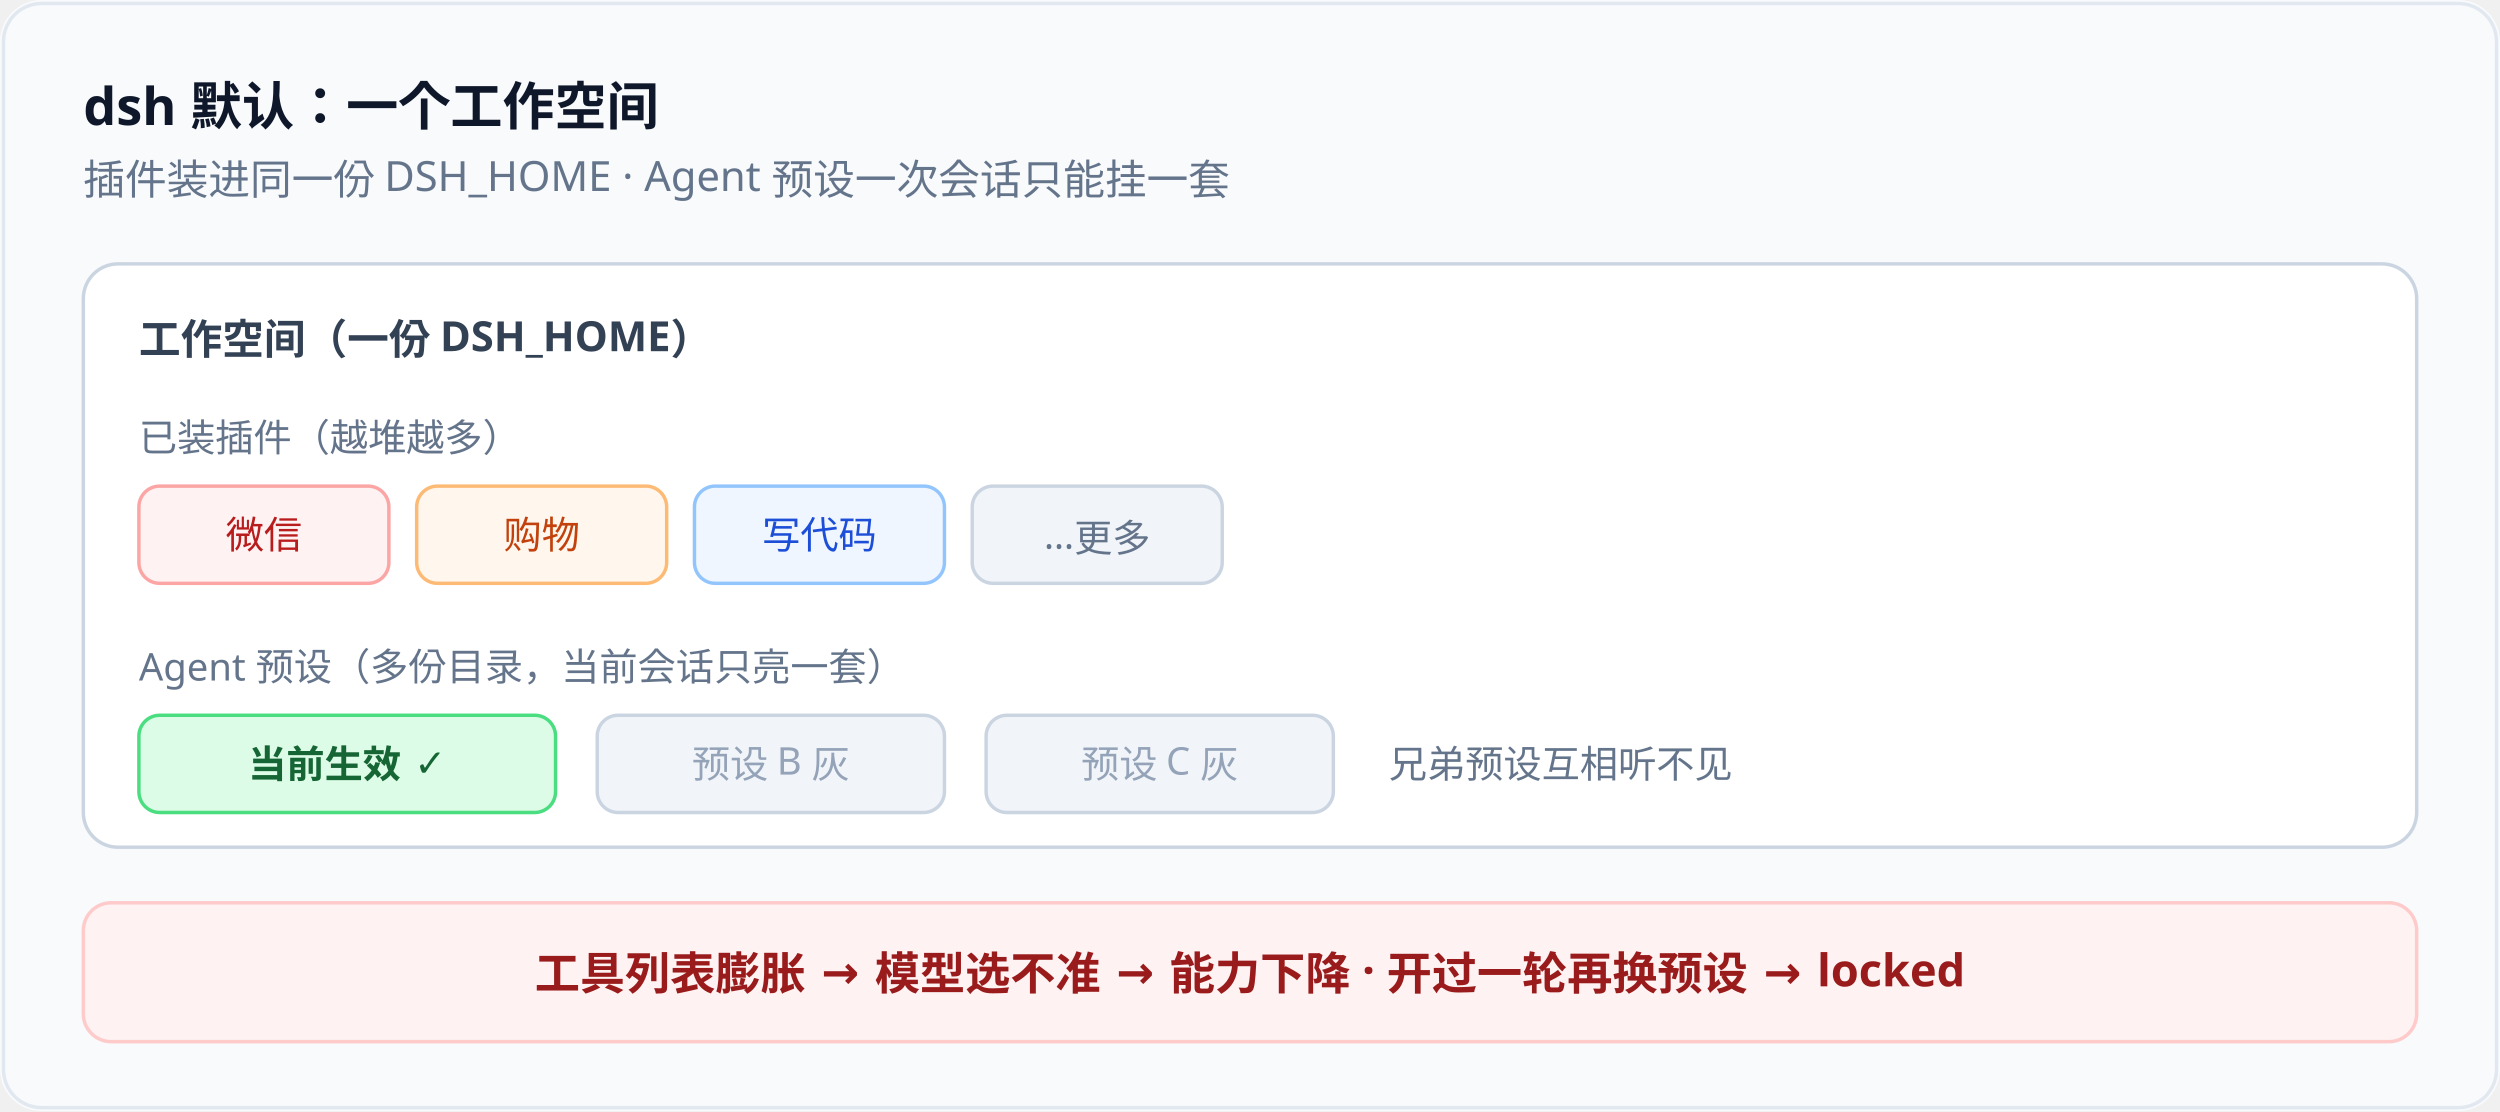
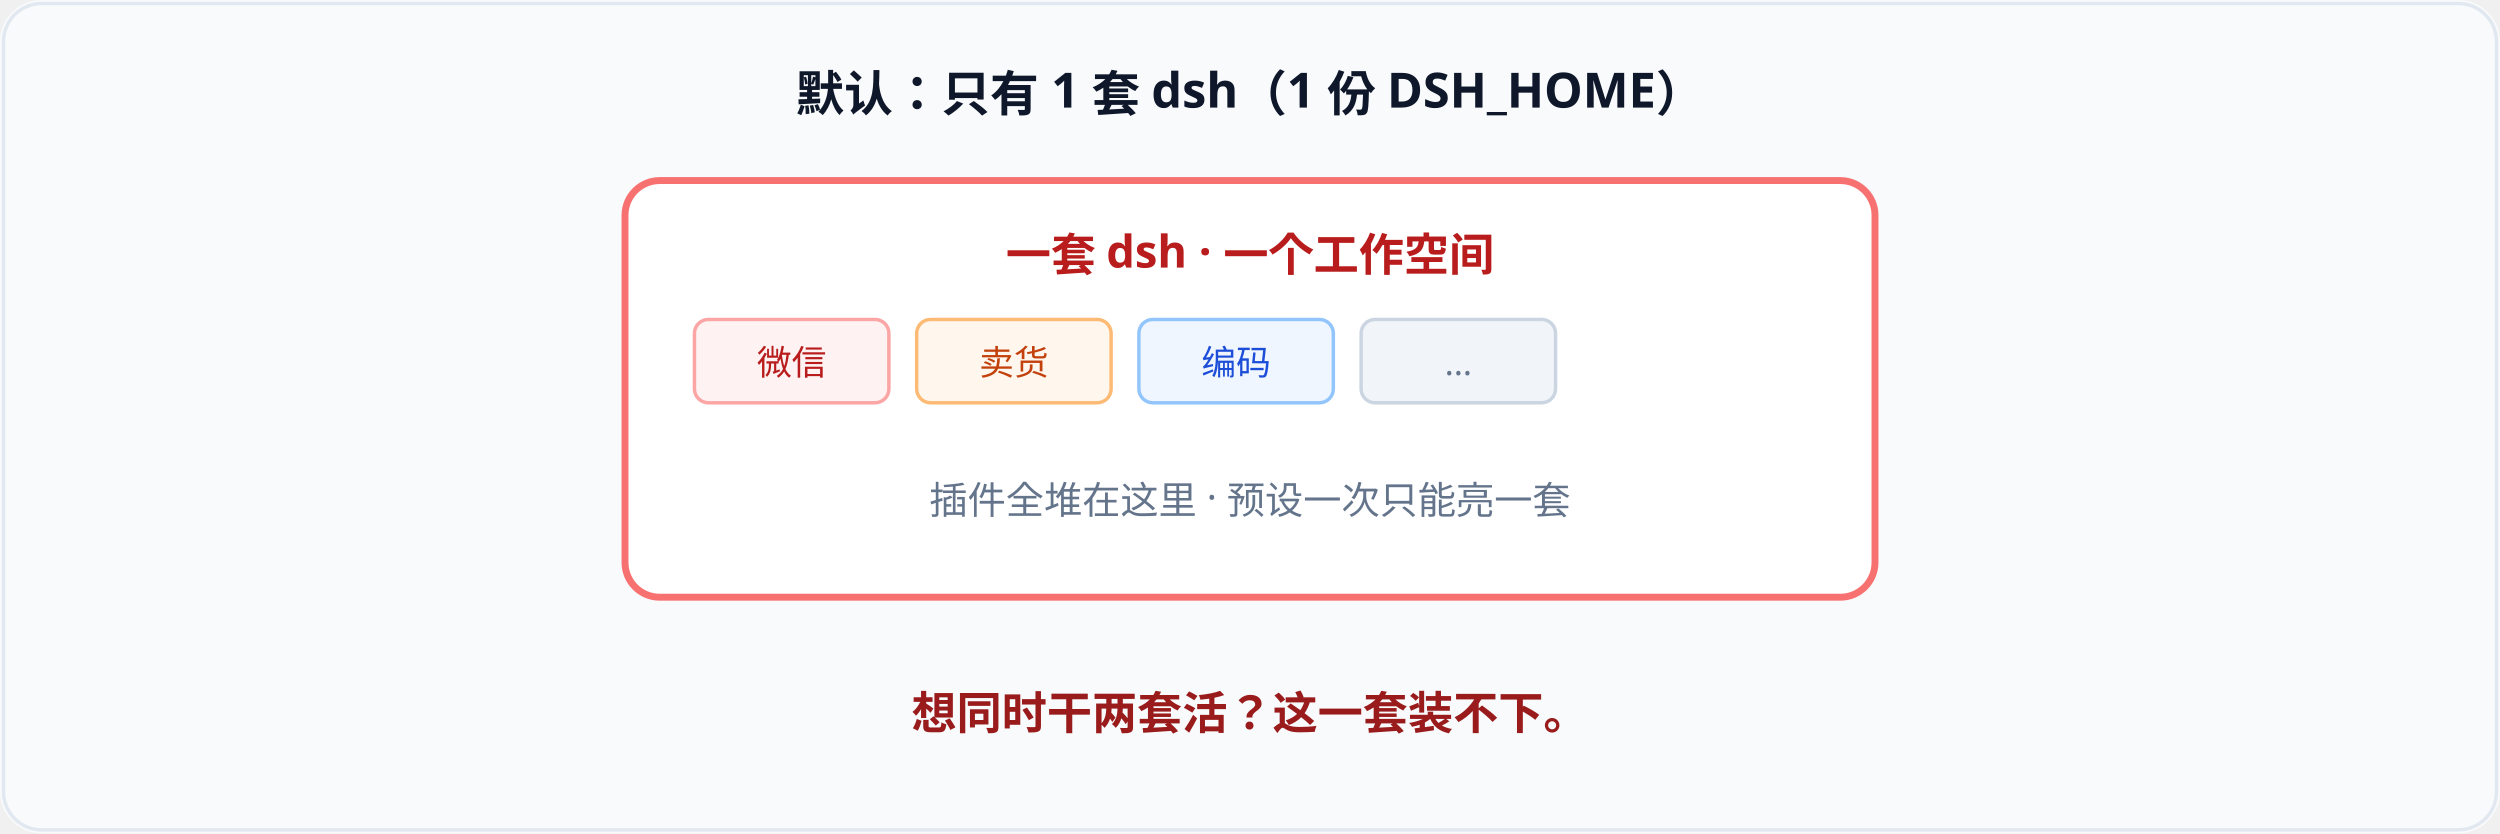
- <svg xmlns="http://www.w3.org/2000/svg" viewBox="0 0 720 320" fill="none">
-   <rect width="720" height="320" rx="12" fill="#f8fafc" />
-   <rect x="1" y="1" width="718" height="318" rx="11" stroke="#e2e8f0" />
-   <text x="24" y="36" font-family="Segoe UI, Microsoft YaHei, sans-serif" font-size="15" font-weight="700" fill="#0f172a">dsh 默认：一个工作空间</text>
-   <text x="24" y="56" font-family="Segoe UI, Microsoft YaHei, sans-serif" font-size="12" fill="#64748b">插件装进同一份 DSH_HOME · Agent 预设一次会话只能挂一套</text>
-   <rect x="24" y="76" width="672" height="168" rx="10" fill="#fff" stroke="#cbd5e1" />
-   <text x="40" y="102" font-family="Segoe UI, Microsoft YaHei, sans-serif" font-size="12" font-weight="600" fill="#334155">工作空间（一份 DSH_HOME）</text>
-   <text x="40" y="130" font-family="Segoe UI, Microsoft YaHei, sans-serif" font-size="11" fill="#64748b">已装插件（越堆越多）</text>
-   <rect x="40" y="140" width="72" height="28" rx="6" fill="#fef2f2" stroke="#fca5a5" />
-   <text x="76" y="158" text-anchor="middle" font-family="Segoe UI, Microsoft YaHei, sans-serif" font-size="11" fill="#b91c1c">微信</text>
-   <rect x="120" y="140" width="72" height="28" rx="6" fill="#fff7ed" stroke="#fdba74" />
-   <text x="156" y="158" text-anchor="middle" font-family="Segoe UI, Microsoft YaHei, sans-serif" font-size="11" fill="#c2410c">购物</text>
-   <rect x="200" y="140" width="72" height="28" rx="6" fill="#eff6ff" stroke="#93c5fd" />
-   <text x="236" y="158" text-anchor="middle" font-family="Segoe UI, Microsoft YaHei, sans-serif" font-size="11" fill="#1d4ed8">写代码</text>
-   <rect x="280" y="140" width="72" height="28" rx="6" fill="#f1f5f9" stroke="#cbd5e1" />
-   <text x="316" y="158" text-anchor="middle" font-family="Segoe UI, Microsoft YaHei, sans-serif" font-size="11" fill="#64748b">…更多</text>
-   <text x="40" y="196" font-family="Segoe UI, Microsoft YaHei, sans-serif" font-size="11" fill="#64748b">Agent 预设（多份目录，当前会话只亮一套）</text>
-   <rect x="40" y="206" width="120" height="28" rx="6" fill="#dcfce7" stroke="#4ade80" />
-   <text x="100" y="224" text-anchor="middle" font-family="Segoe UI, Microsoft YaHei, sans-serif" font-size="11" font-weight="600" fill="#166534">当前生效 ✓</text>
-   <rect x="172" y="206" width="100" height="28" rx="6" fill="#f1f5f9" stroke="#cbd5e1" />
-   <text x="222" y="224" text-anchor="middle" font-family="Segoe UI, Microsoft YaHei, sans-serif" font-size="11" fill="#94a3b8">预设 B 灰</text>
-   <rect x="284" y="206" width="100" height="28" rx="6" fill="#f1f5f9" stroke="#cbd5e1" />
-   <text x="334" y="224" text-anchor="middle" font-family="Segoe UI, Microsoft YaHei, sans-serif" font-size="11" fill="#94a3b8">预设 C 灰</text>
-   <text x="400" y="224" font-family="Segoe UI, Microsoft YaHei, sans-serif" font-size="11" fill="#64748b">兄弟预设互相听不见</text>
-   <rect x="24" y="260" width="672" height="40" rx="8" fill="#fef2f2" stroke="#fecaca" />
-   <text x="360" y="285" text-anchor="middle" font-family="Segoe UI, Microsoft YaHei, sans-serif" font-size="13" font-weight="600" fill="#991b1b">工具列表膨胀 → 模型选不准 → 能力下降 · 开过一轮再换预设 → locked</text>
+ <svg xmlns="http://www.w3.org/2000/svg" viewBox="0 0 720 240" fill="none">
+   <rect width="720" height="240" rx="12" fill="#f8fafc" />
+   <rect x="1" y="1" width="718" height="238" rx="11" stroke="#e2e8f0" />
+   <text x="360" y="32" text-anchor="middle" font-family="Segoe UI, Microsoft YaHei, sans-serif" font-size="14" font-weight="700" fill="#0f172a">默认：只有 1 套 dsh（1 份 DSH_HOME）</text>
+   <rect x="180" y="52" width="360" height="120" rx="10" fill="#fff" stroke="#f87171" stroke-width="2" />
+   <text x="360" y="78" text-anchor="middle" font-family="Segoe UI, Microsoft YaHei, sans-serif" font-size="13" font-weight="700" fill="#b91c1c">一套 dsh · 一个工作空间</text>
+   <rect x="200" y="92" width="56" height="24" rx="4" fill="#fef2f2" stroke="#fca5a5" />
+   <text x="228" y="108" text-anchor="middle" font-family="Segoe UI, Microsoft YaHei, sans-serif" font-size="10" fill="#b91c1c">微信</text>
+   <rect x="264" y="92" width="56" height="24" rx="4" fill="#fff7ed" stroke="#fdba74" />
+   <text x="292" y="108" text-anchor="middle" font-family="Segoe UI, Microsoft YaHei, sans-serif" font-size="10" fill="#c2410c">卖货</text>
+   <rect x="328" y="92" width="56" height="24" rx="4" fill="#eff6ff" stroke="#93c5fd" />
+   <text x="356" y="108" text-anchor="middle" font-family="Segoe UI, Microsoft YaHei, sans-serif" font-size="10" fill="#1d4ed8">编码</text>
+   <rect x="392" y="92" width="56" height="24" rx="4" fill="#f1f5f9" stroke="#cbd5e1" />
+   <text x="420" y="108" text-anchor="middle" font-family="Segoe UI, Microsoft YaHei, sans-serif" font-size="10" fill="#64748b">…</text>
+   <text x="360" y="148" text-anchor="middle" font-family="Segoe UI, Microsoft YaHei, sans-serif" font-size="11" fill="#64748b">插件全堆在这里 · 预设一次只能亮一套</text>
+   <text x="360" y="210" text-anchor="middle" font-family="Segoe UI, Microsoft YaHei, sans-serif" font-size="13" font-weight="600" fill="#991b1b">想同时干两套活？这一套装不下。</text>
</svg>
